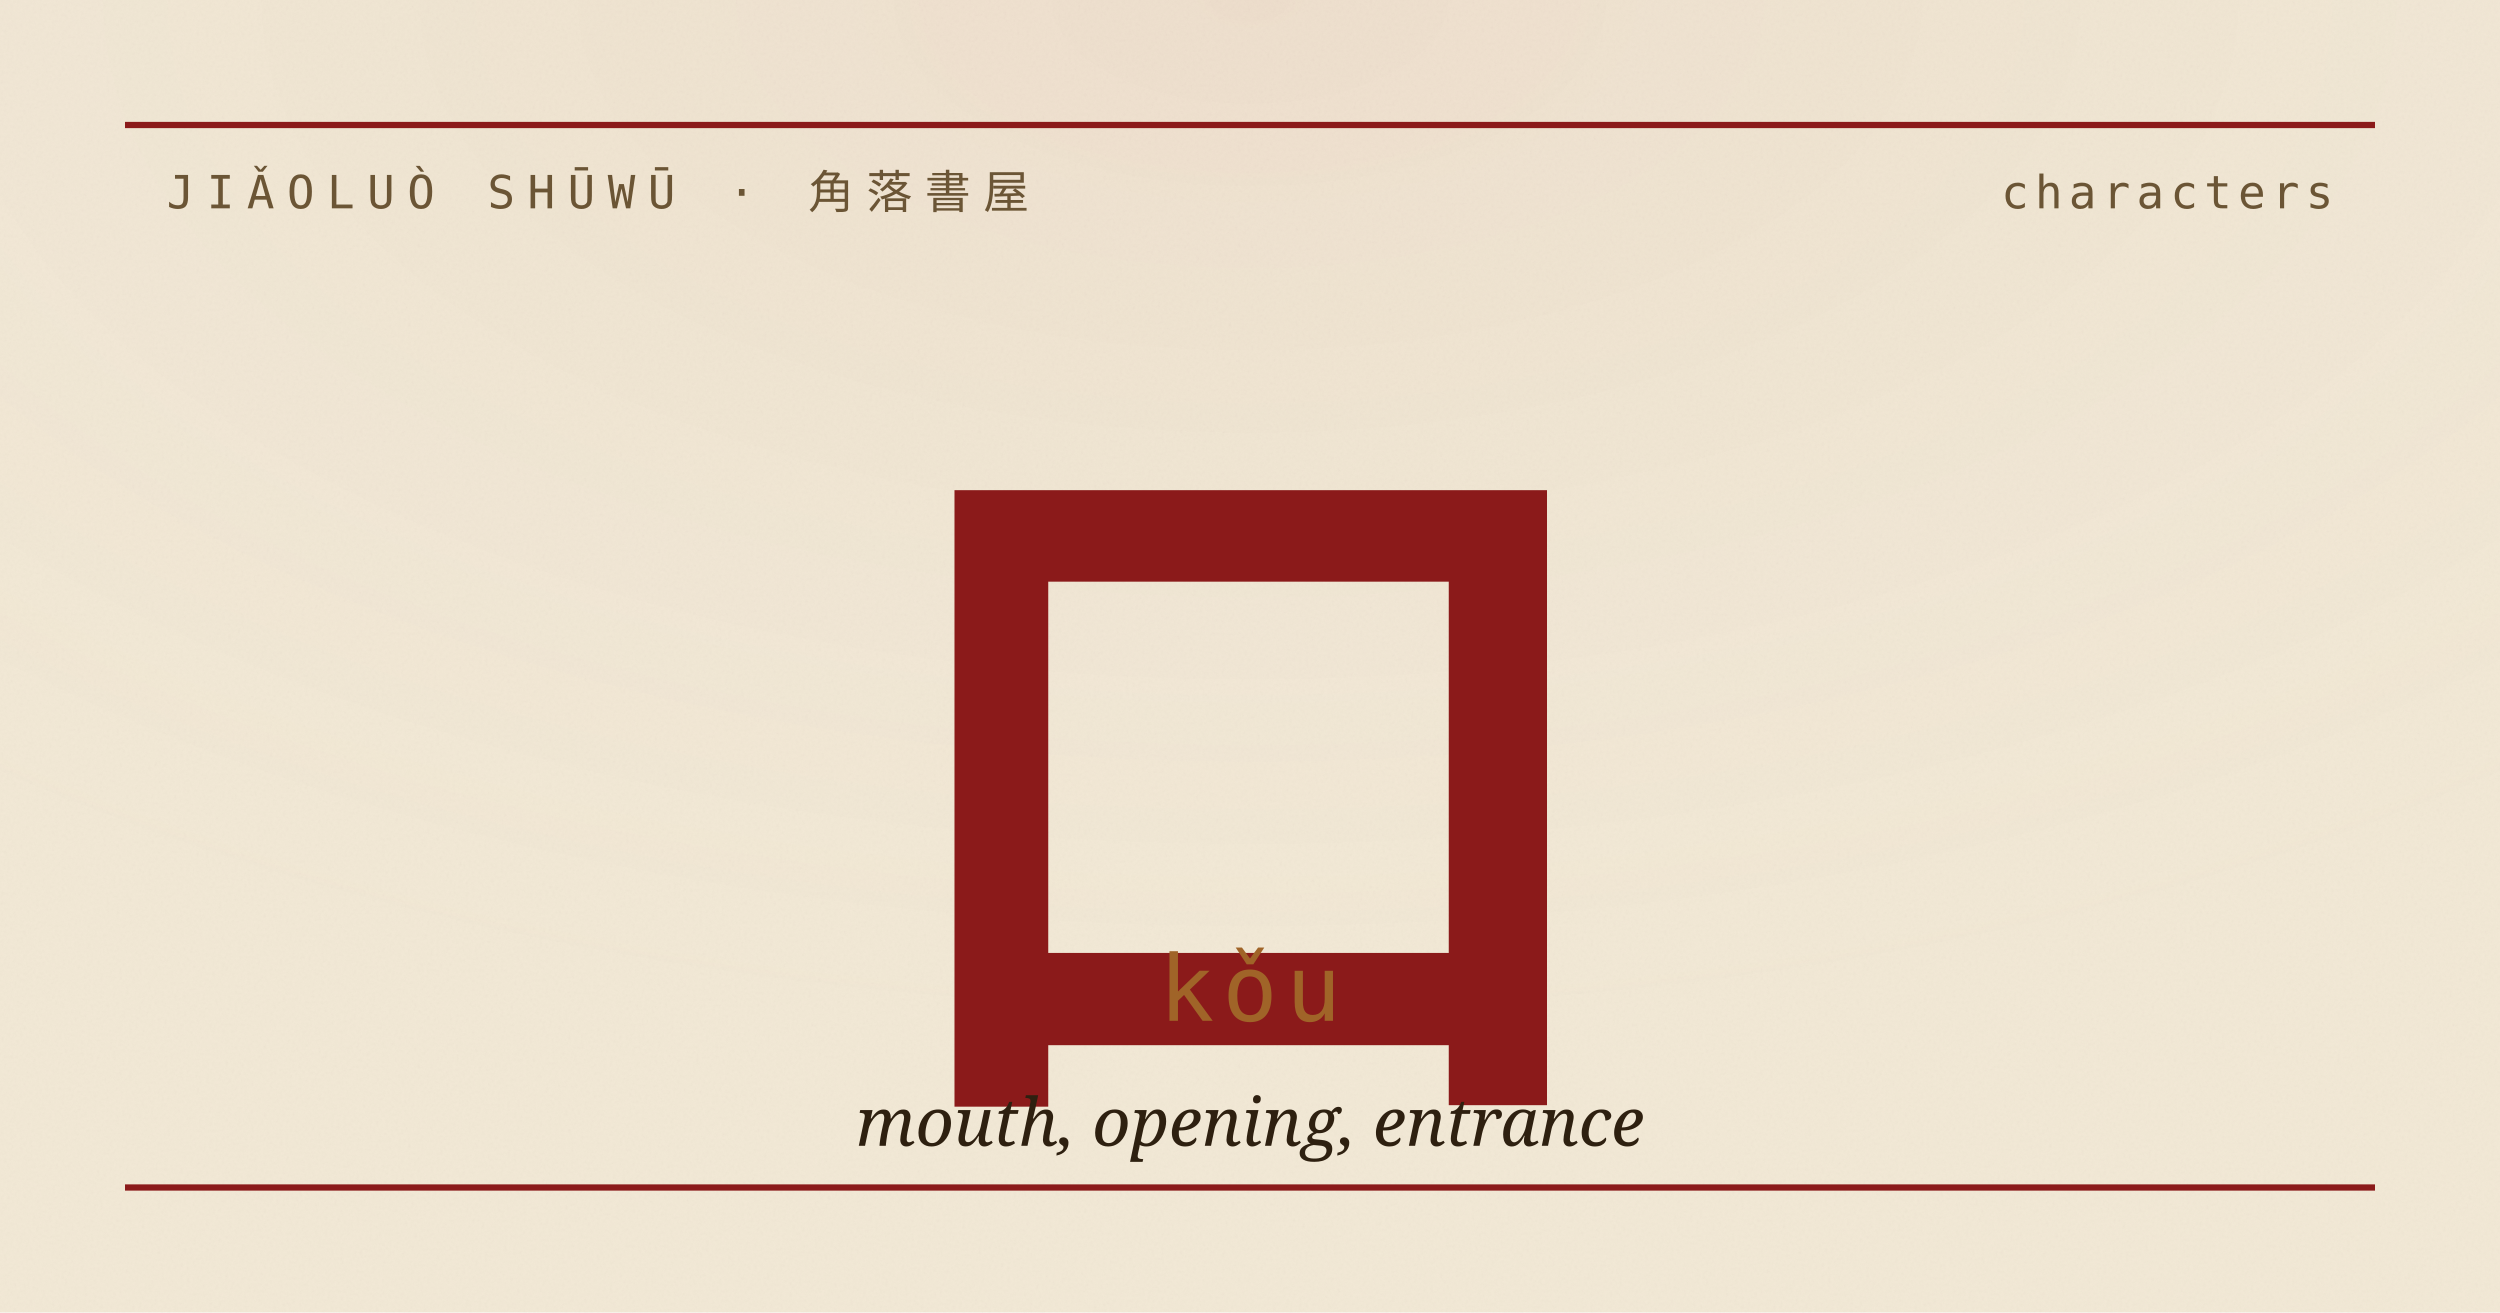
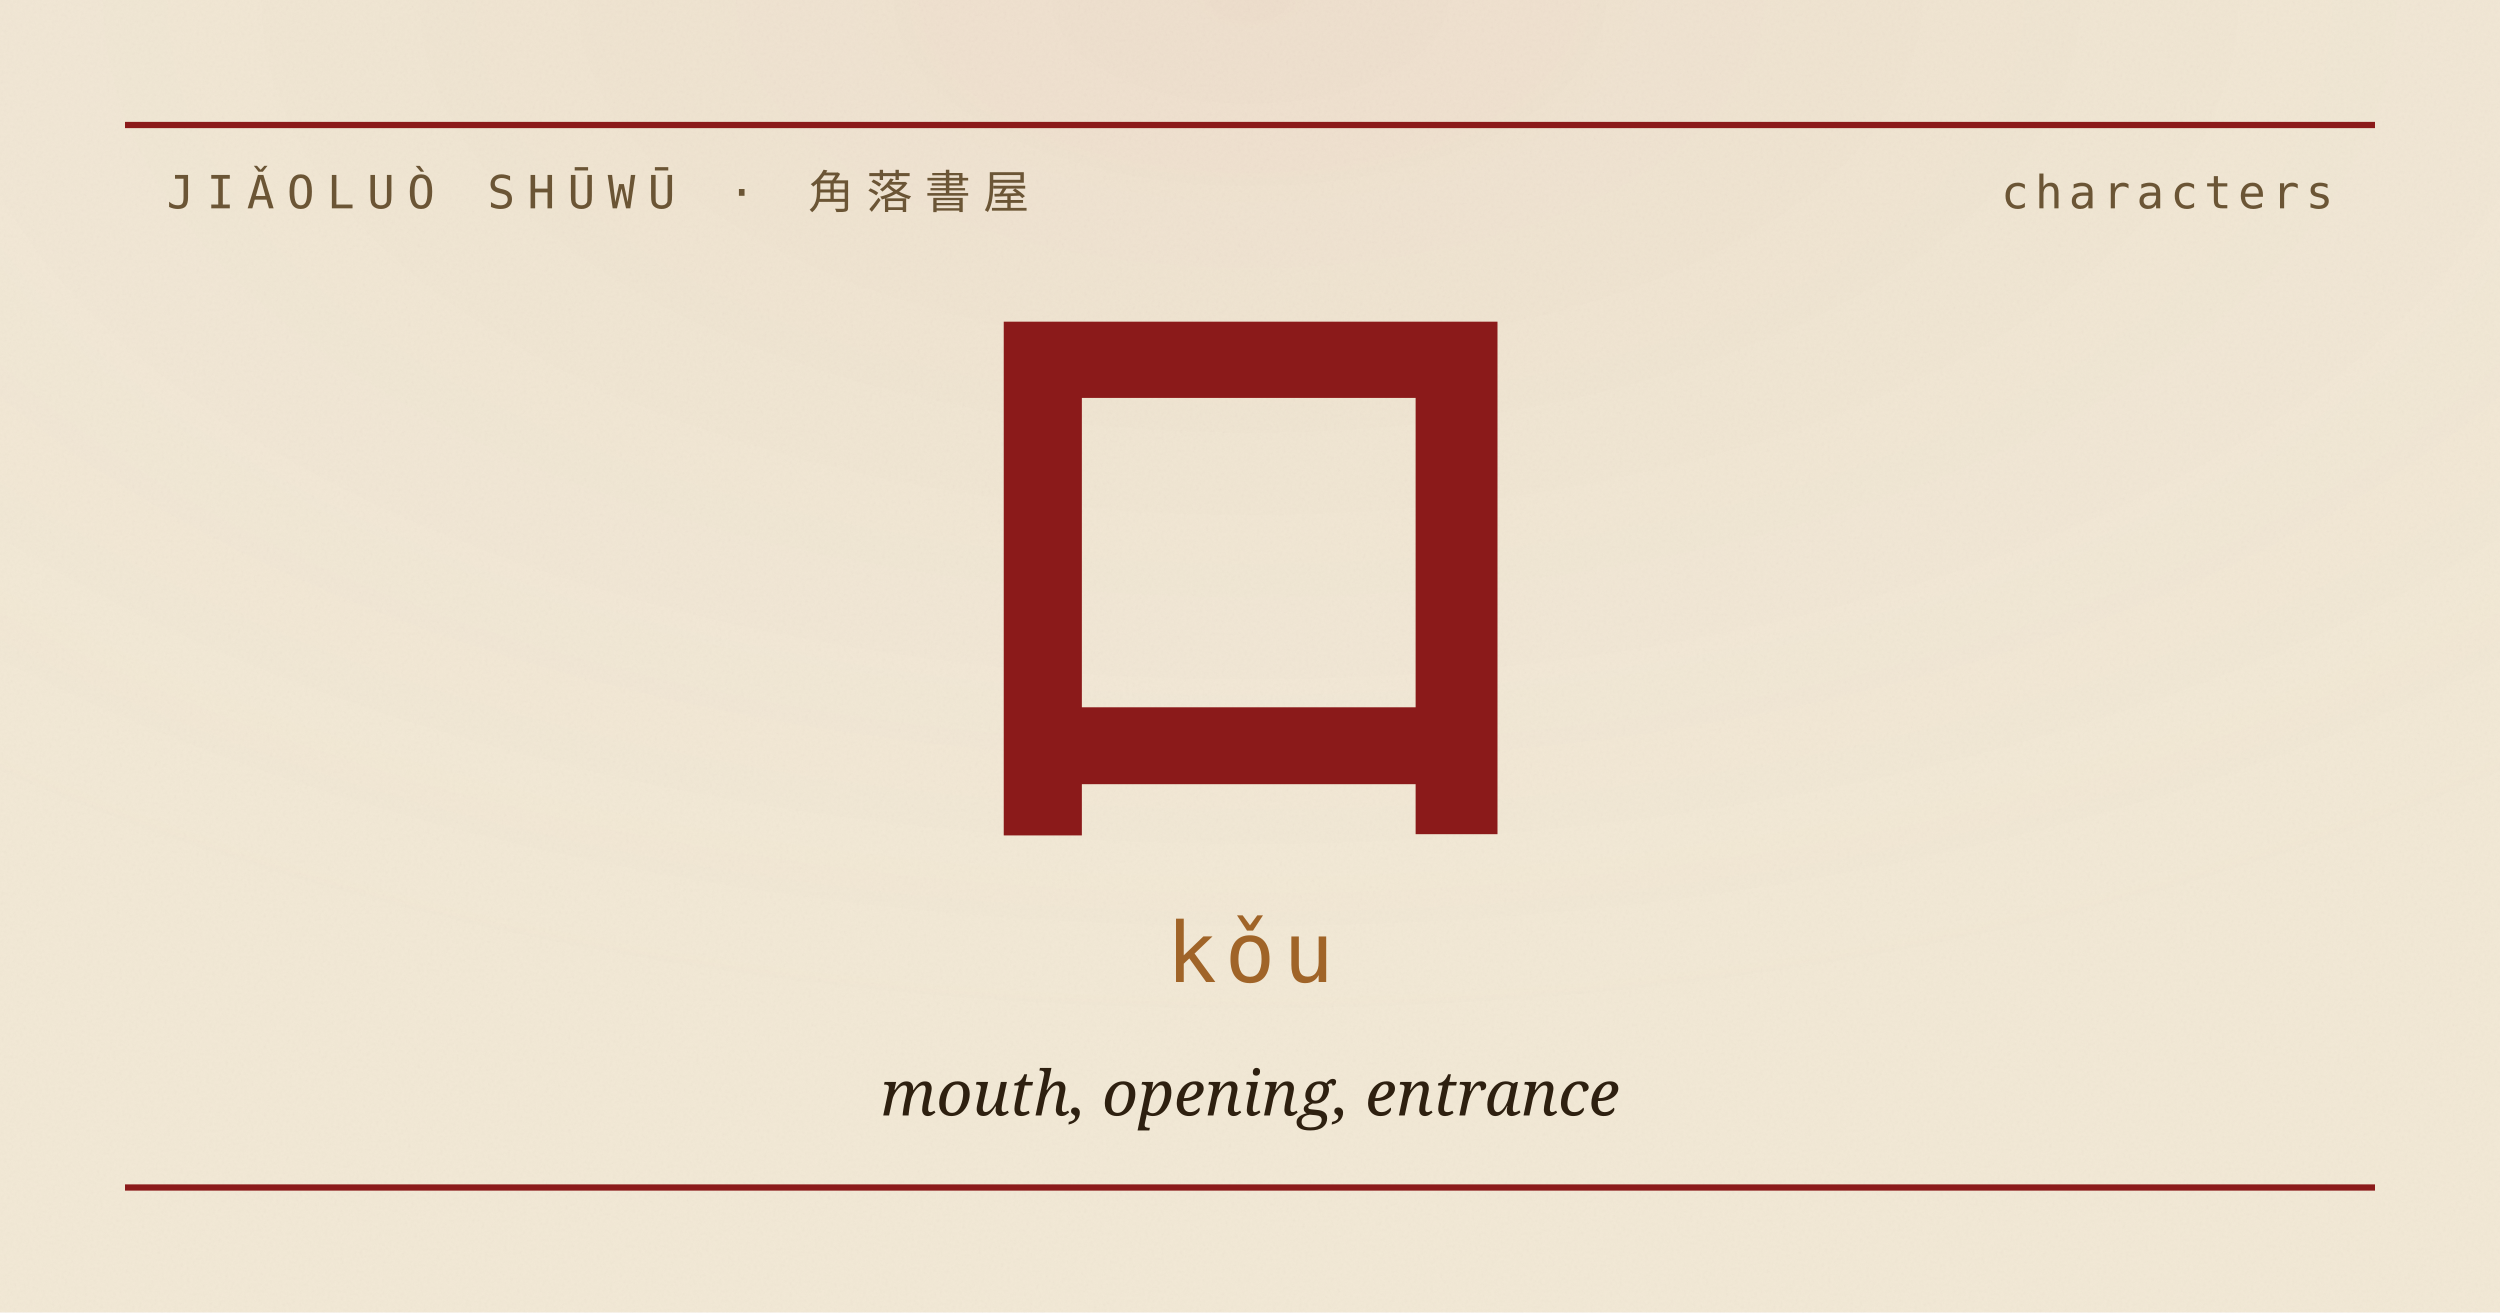
<svg xmlns="http://www.w3.org/2000/svg" viewBox="0 0 1200 630" width="1200" height="630">
  <defs>
    <filter id="paper">
      <feTurbulence type="fractalNoise" baseFrequency="0.65" numOctaves="5" stitchTiles="stitch" />
      <feColorMatrix type="saturate" values="0" />
    </filter>
    <radialGradient id="vignette" cx="50%" cy="0%" r="80%">
      <stop offset="0%" stop-color="#8b1a1a" stop-opacity="0.05" />
      <stop offset="100%" stop-color="#f2e8d5" stop-opacity="0" />
    </radialGradient>
  </defs>
  <rect width="1200" height="630" fill="#f2e8d5" />
  <rect width="1200" height="630" fill="url(#vignette)" />
  <rect width="1200" height="630" filter="url(#paper)" opacity="0.06" />
  <line x1="60" y1="60" x2="1140" y2="60" stroke="#8b1a1a" stroke-width="3" />
  <line x1="60" y1="570" x2="1140" y2="570" stroke="#8b1a1a" stroke-width="3" />
  <text x="80" y="100" font-family="Inconsolata, monospace" font-size="22" letter-spacing="6" fill="#6b5535" text-transform="uppercase">JIǍOLUÒ SHŪWŪ · 角落書屋</text>
  <text x="1120" y="100" font-family="Inconsolata, monospace" font-size="22" letter-spacing="3" fill="#6b5535" text-anchor="end">characters</text>
-   <text x="600" y="380" font-family="Noto Serif SC, serif" font-size="360" font-weight="700" fill="#8b1a1a" text-anchor="middle" dominant-baseline="middle">口</text>
-   <text x="600" y="490" font-family="Inconsolata, monospace" font-size="44" letter-spacing="4" fill="#a06428" text-anchor="middle">kǒu</text>
-   <text x="600" y="550" font-family="Cormorant Garamond, Georgia, serif" font-style="italic" font-size="32" fill="#2e2010" text-anchor="middle">mouth, opening, entrance</text>
+   <text x="600" y="275" font-family="Noto Serif SC, serif" font-size="300" font-weight="700" fill="#8b1a1a" text-anchor="middle" dominant-baseline="middle">口</text>
+   <text x="600" y="460" font-family="Inconsolata, monospace" font-size="40" letter-spacing="4" fill="#a06428" text-anchor="middle" dominant-baseline="middle">kǒu</text>
+   <text x="600" y="525" font-family="Cormorant Garamond, Georgia, serif" font-style="italic" font-size="30" fill="#2e2010" text-anchor="middle" dominant-baseline="middle">mouth, opening, entrance</text>
</svg>
